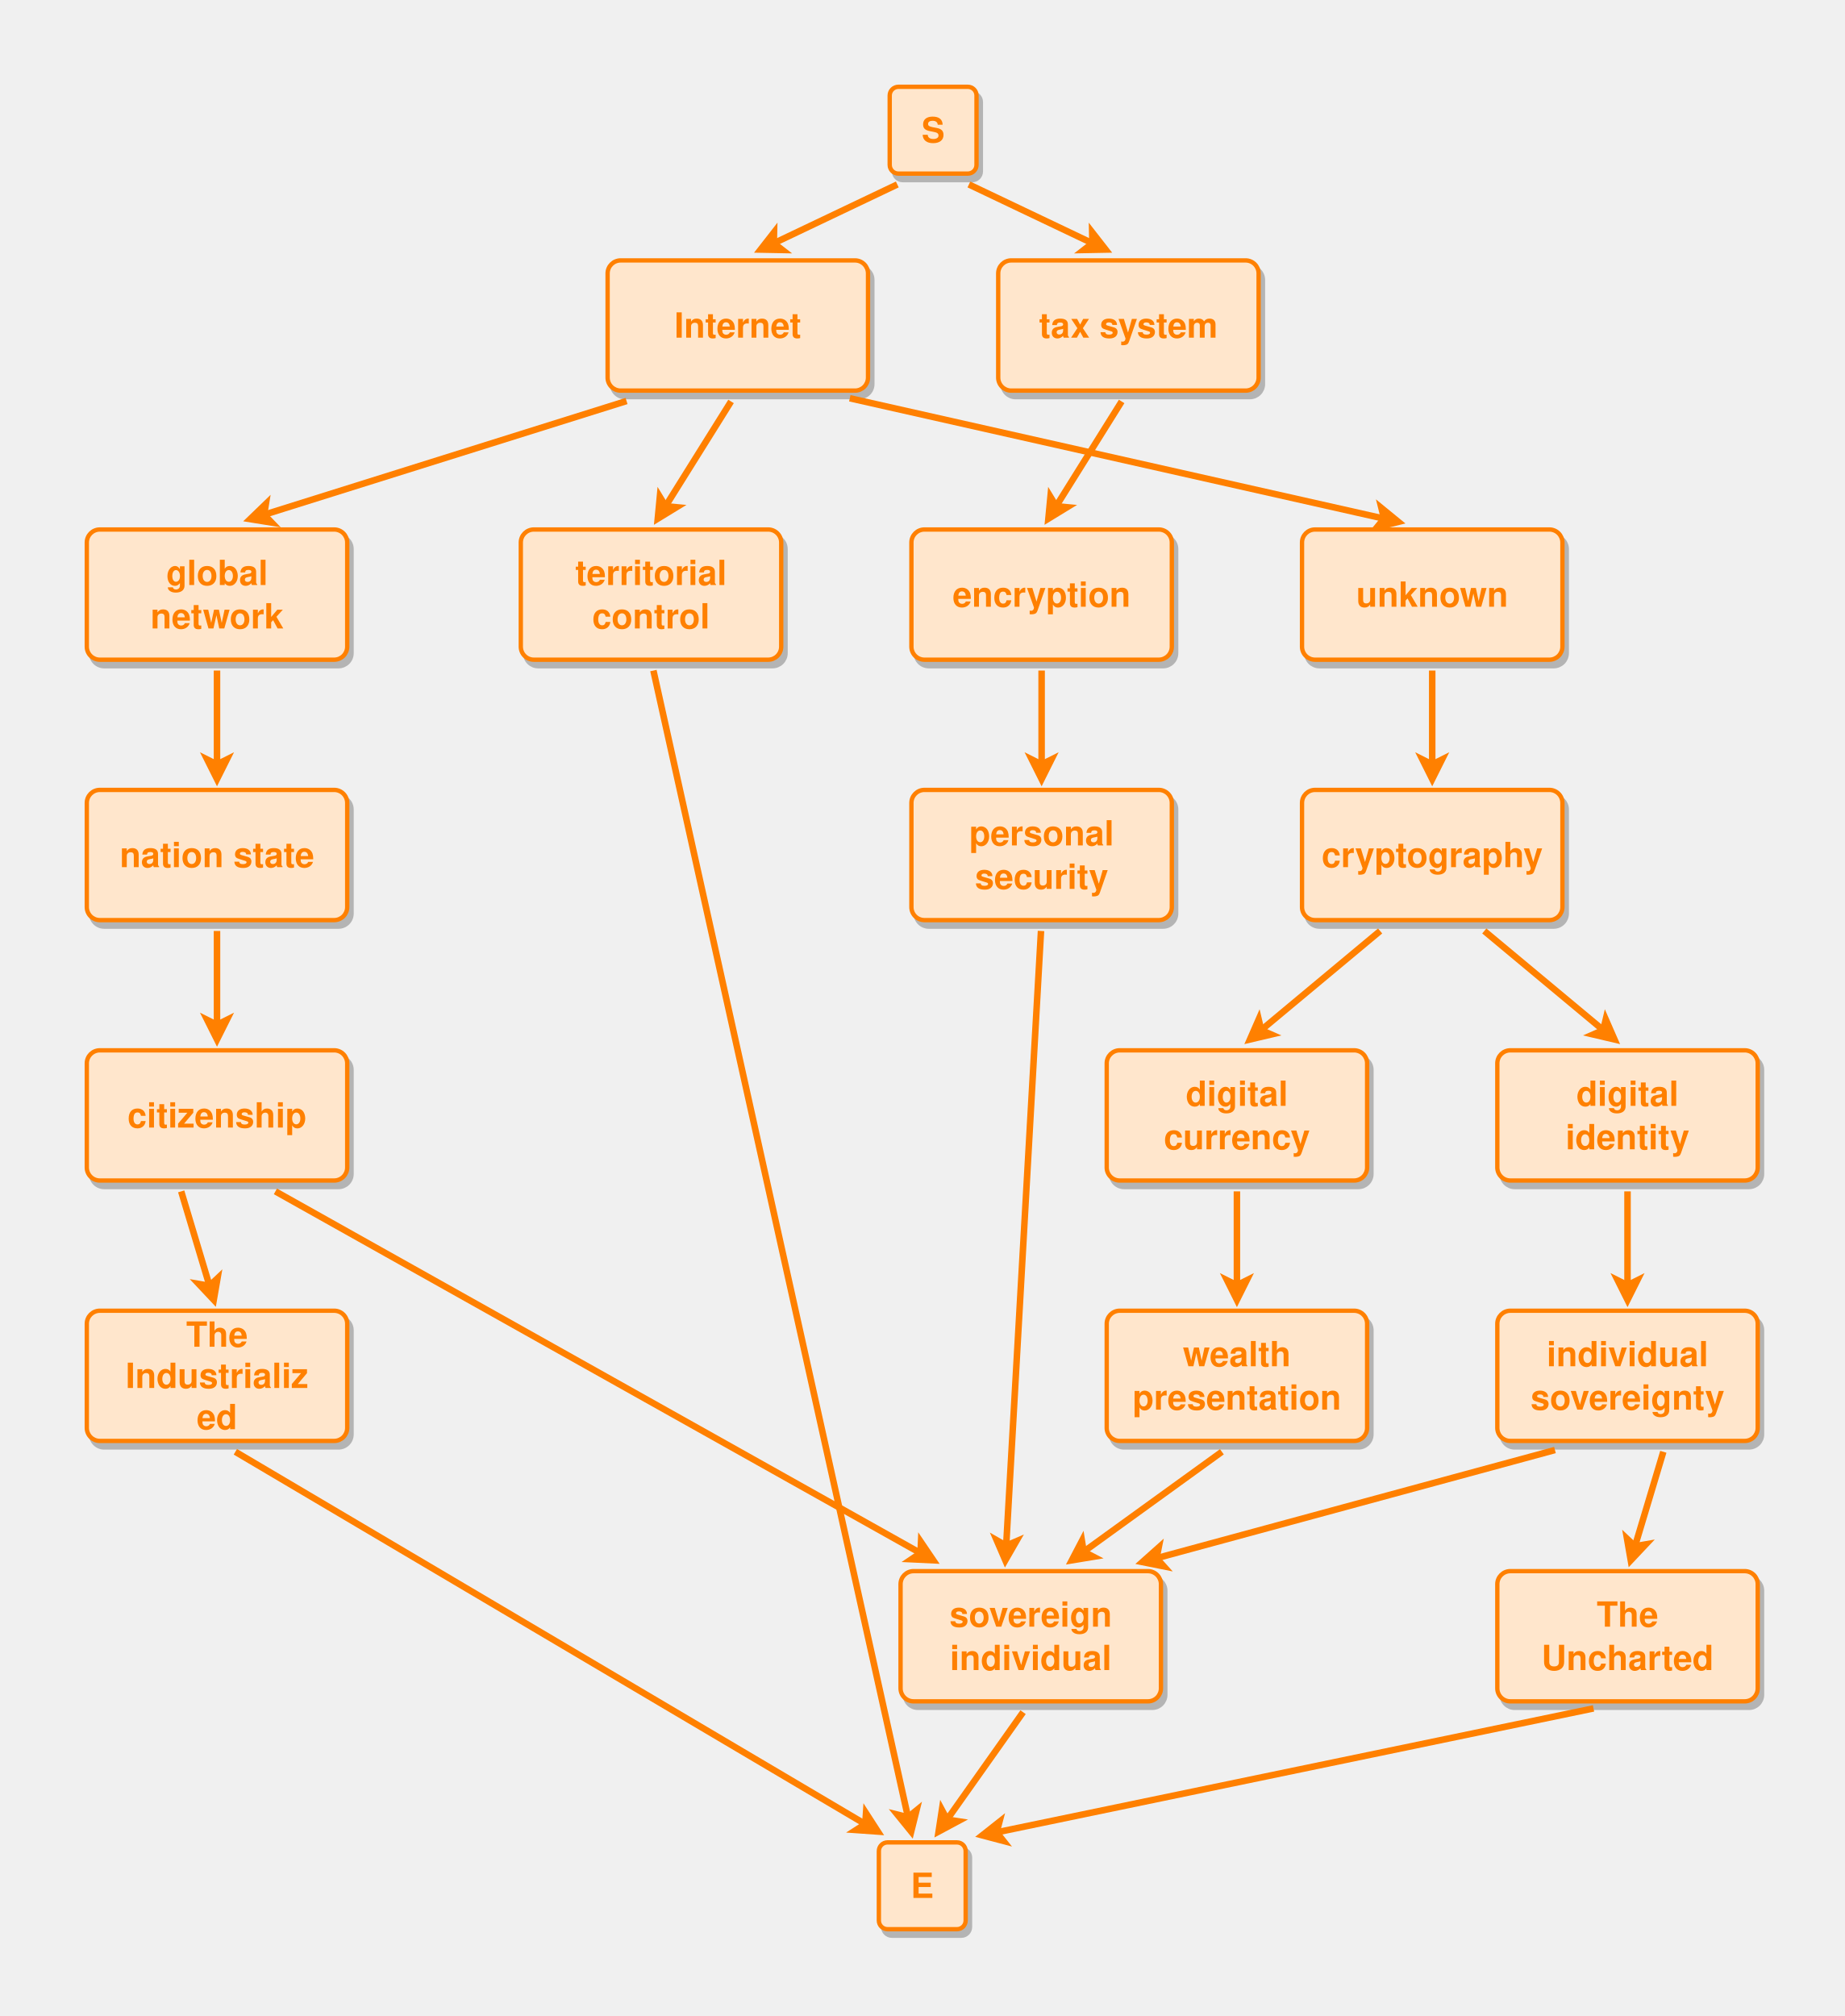
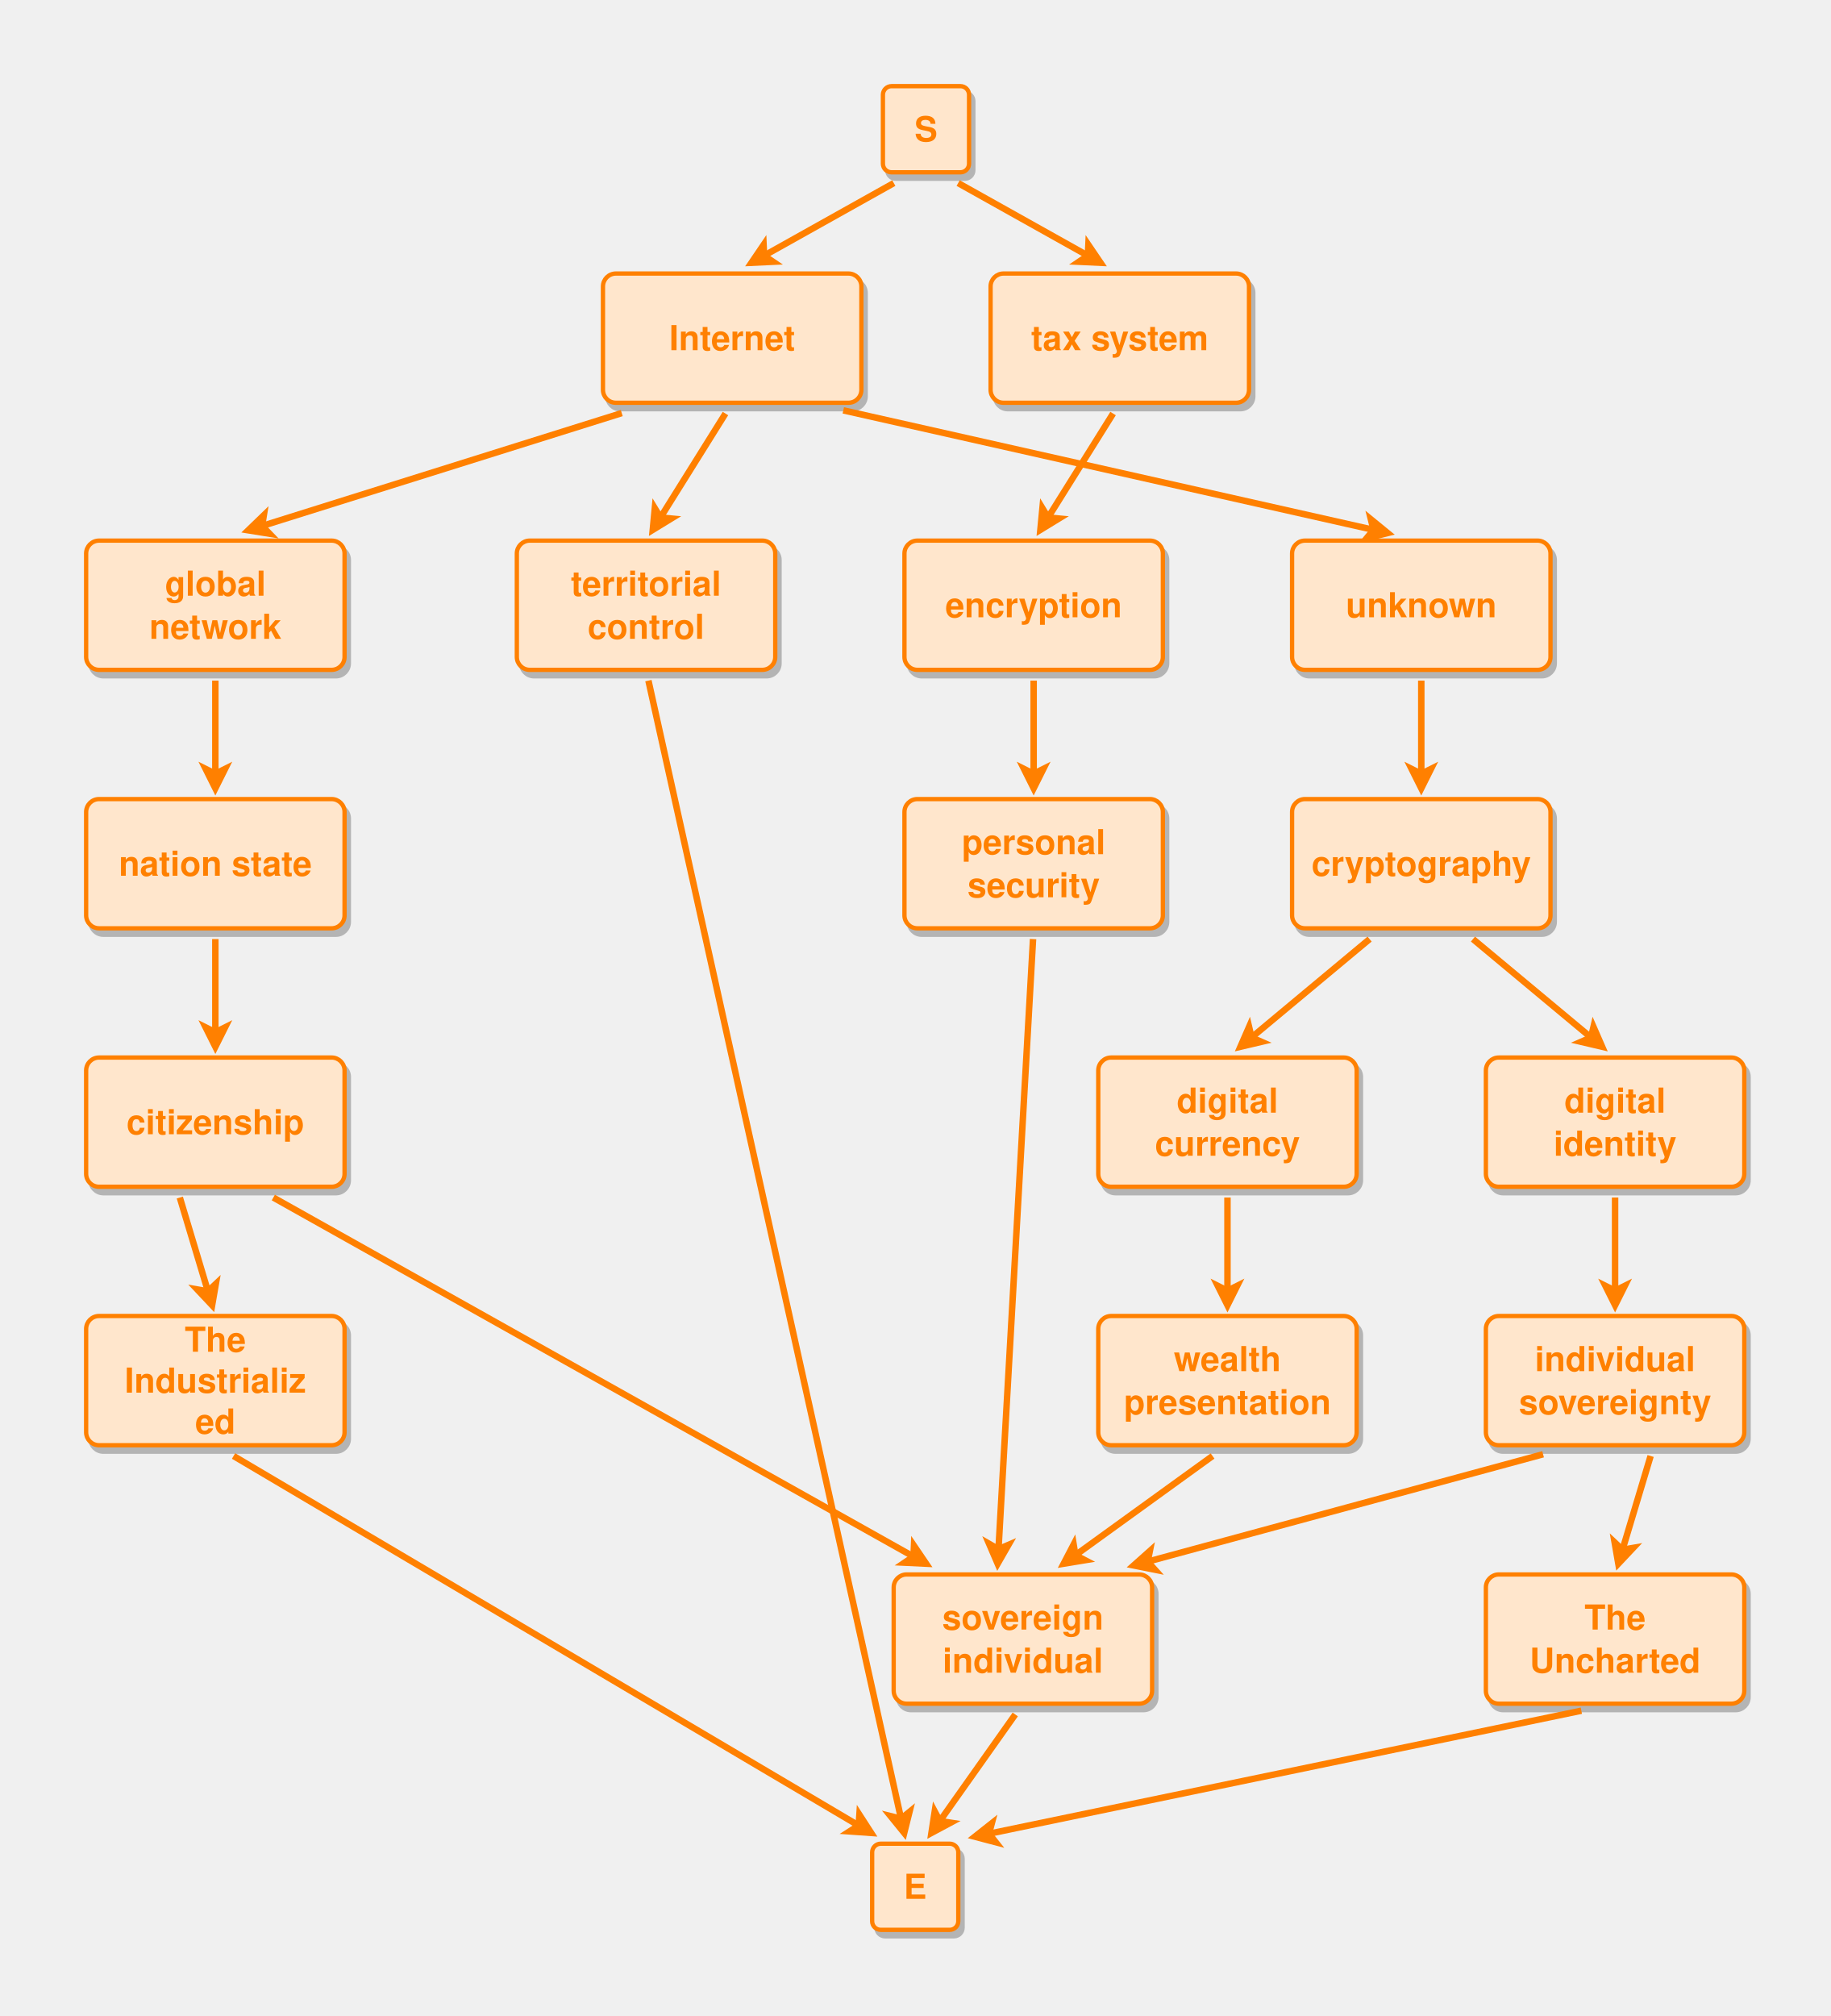
- <svg xmlns="http://www.w3.org/2000/svg" width="850" height="929" viewBox="0 0 850 929">
+ <svg xmlns="http://www.w3.org/2000/svg" width="850" height="936" viewBox="0 0 850 936">
  <defs>
  </defs>
  <g id="container-shells">
  </g>
  <g id="node-shadows">
-     <rect x="280" y="120" width="120" height="60" rx="6" ry="6" fill="#000000" stroke="#000000" stroke-width="2" opacity="0.25" transform="translate(2,3)" />
-     <rect x="690" y="604" width="120" height="60" rx="6" ry="6" fill="#000000" stroke="#000000" stroke-width="2" opacity="0.25" transform="translate(2,3)" />
-     <rect x="40" y="364" width="120" height="60" rx="6" ry="6" fill="#000000" stroke="#000000" stroke-width="2" opacity="0.25" transform="translate(2,3)" />
-     <rect x="420" y="364" width="120" height="60" rx="6" ry="6" fill="#000000" stroke="#000000" stroke-width="2" opacity="0.25" transform="translate(2,3)" />
-     <rect x="415" y="724" width="120" height="60" rx="6" ry="6" fill="#000000" stroke="#000000" stroke-width="2" opacity="0.25" transform="translate(2,3)" />
-     <rect x="460" y="120" width="120" height="60" rx="6" ry="6" fill="#000000" stroke="#000000" stroke-width="2" opacity="0.25" transform="translate(2,3)" />
-     <rect x="240" y="244" width="120" height="60" rx="6" ry="6" fill="#000000" stroke="#000000" stroke-width="2" opacity="0.25" transform="translate(2,3)" />
-     <rect x="600" y="244" width="120" height="60" rx="6" ry="6" fill="#000000" stroke="#000000" stroke-width="2" opacity="0.25" transform="translate(2,3)" />
-     <rect x="510" y="604" width="120" height="60" rx="6" ry="6" fill="#000000" stroke="#000000" stroke-width="2" opacity="0.25" transform="translate(2,3)" />
+     <rect x="280" y="127" width="120" height="60" rx="6" ry="6" fill="#000000" stroke="#000000" stroke-width="2" opacity="0.25" transform="translate(2,3)" />
+     <rect x="690" y="611" width="120" height="60" rx="6" ry="6" fill="#000000" stroke="#000000" stroke-width="2" opacity="0.25" transform="translate(2,3)" />
+     <rect x="40" y="371" width="120" height="60" rx="6" ry="6" fill="#000000" stroke="#000000" stroke-width="2" opacity="0.25" transform="translate(2,3)" />
+     <rect x="420" y="371" width="120" height="60" rx="6" ry="6" fill="#000000" stroke="#000000" stroke-width="2" opacity="0.25" transform="translate(2,3)" />
+     <rect x="415" y="731" width="120" height="60" rx="6" ry="6" fill="#000000" stroke="#000000" stroke-width="2" opacity="0.25" transform="translate(2,3)" />
+     <rect x="460" y="127" width="120" height="60" rx="6" ry="6" fill="#000000" stroke="#000000" stroke-width="2" opacity="0.25" transform="translate(2,3)" />
+     <rect x="240" y="251" width="120" height="60" rx="6" ry="6" fill="#000000" stroke="#000000" stroke-width="2" opacity="0.25" transform="translate(2,3)" />
+     <rect x="600" y="251" width="120" height="60" rx="6" ry="6" fill="#000000" stroke="#000000" stroke-width="2" opacity="0.25" transform="translate(2,3)" />
+     <rect x="510" y="611" width="120" height="60" rx="6" ry="6" fill="#000000" stroke="#000000" stroke-width="2" opacity="0.25" transform="translate(2,3)" />
    <rect x="410" y="40" width="40" height="40" rx="4" ry="4" fill="#000000" stroke="#000000" stroke-width="2" opacity="0.25" transform="translate(2,3)" />
-     <rect x="405" y="849" width="40" height="40" rx="4" ry="4" fill="#000000" stroke="#000000" stroke-width="2" opacity="0.25" transform="translate(2,3)" />
-     <rect x="40" y="604" width="120" height="60" rx="6" ry="6" fill="#000000" stroke="#000000" stroke-width="2" opacity="0.25" transform="translate(2,3)" />
-     <rect x="690" y="724" width="120" height="60" rx="6" ry="6" fill="#000000" stroke="#000000" stroke-width="2" opacity="0.25" transform="translate(2,3)" />
-     <rect x="40" y="484" width="120" height="60" rx="6" ry="6" fill="#000000" stroke="#000000" stroke-width="2" opacity="0.25" transform="translate(2,3)" />
-     <rect x="600" y="364" width="120" height="60" rx="6" ry="6" fill="#000000" stroke="#000000" stroke-width="2" opacity="0.25" transform="translate(2,3)" />
-     <rect x="510" y="484" width="120" height="60" rx="6" ry="6" fill="#000000" stroke="#000000" stroke-width="2" opacity="0.25" transform="translate(2,3)" />
-     <rect x="690" y="484" width="120" height="60" rx="6" ry="6" fill="#000000" stroke="#000000" stroke-width="2" opacity="0.25" transform="translate(2,3)" />
-     <rect x="420" y="244" width="120" height="60" rx="6" ry="6" fill="#000000" stroke="#000000" stroke-width="2" opacity="0.25" transform="translate(2,3)" />
-     <rect x="40" y="244" width="120" height="60" rx="6" ry="6" fill="#000000" stroke="#000000" stroke-width="2" opacity="0.25" transform="translate(2,3)" />
+     <rect x="405" y="856" width="40" height="40" rx="4" ry="4" fill="#000000" stroke="#000000" stroke-width="2" opacity="0.25" transform="translate(2,3)" />
+     <rect x="40" y="611" width="120" height="60" rx="6" ry="6" fill="#000000" stroke="#000000" stroke-width="2" opacity="0.25" transform="translate(2,3)" />
+     <rect x="690" y="731" width="120" height="60" rx="6" ry="6" fill="#000000" stroke="#000000" stroke-width="2" opacity="0.25" transform="translate(2,3)" />
+     <rect x="40" y="491" width="120" height="60" rx="6" ry="6" fill="#000000" stroke="#000000" stroke-width="2" opacity="0.25" transform="translate(2,3)" />
+     <rect x="600" y="371" width="120" height="60" rx="6" ry="6" fill="#000000" stroke="#000000" stroke-width="2" opacity="0.25" transform="translate(2,3)" />
+     <rect x="510" y="491" width="120" height="60" rx="6" ry="6" fill="#000000" stroke="#000000" stroke-width="2" opacity="0.25" transform="translate(2,3)" />
+     <rect x="690" y="491" width="120" height="60" rx="6" ry="6" fill="#000000" stroke="#000000" stroke-width="2" opacity="0.25" transform="translate(2,3)" />
+     <rect x="420" y="251" width="120" height="60" rx="6" ry="6" fill="#000000" stroke="#000000" stroke-width="2" opacity="0.25" transform="translate(2,3)" />
+     <rect x="40" y="251" width="120" height="60" rx="6" ry="6" fill="#000000" stroke="#000000" stroke-width="2" opacity="0.25" transform="translate(2,3)" />
  </g>
  <g id="edges">
    <g class="edge" data-edge-idx="0" data-edge-base="leadsto" data-edge-from="1" data-edge-to="15">
-       <line x1="336.88" y1="185.00" x2="306.70" y2="233.28" stroke="#ff8000" stroke-width="3" />
-       <path d="M 303.12 239.00 L 304.08 228.98 L 306.70 233.28 L 311.71 233.75 Z" fill="#ff8000" stroke="#ff8000" stroke-width="3" stroke-miterlimit="10" />
-       <text x="321" y="209" text-anchor="middle" dominant-baseline="middle" font-family="Helvetica,Inter,Segoe UI,Arial" font-size="11" paint-order="stroke" stroke="#ffffff" stroke-width="3" stroke-linejoin="round" fill="#ff8000">
+       <line x1="336.88" y1="192.00" x2="306.70" y2="240.28" stroke="#ff8000" stroke-width="3" />
+       <path d="M 303.12 246.00 L 304.08 235.98 L 306.70 240.28 L 311.71 240.75 Z" fill="#ff8000" stroke="#ff8000" stroke-width="3" stroke-miterlimit="10" />
+       <text x="321" y="216" text-anchor="middle" dominant-baseline="middle" font-family="Helvetica,Inter,Segoe UI,Arial" font-size="11" paint-order="stroke" stroke="#ffffff" stroke-width="3" stroke-linejoin="round" fill="#ff8000">
      </text>
    </g>
    <g class="edge" data-edge-idx="1" data-edge-base="leadsto" data-edge-from="1" data-edge-to="16">
-       <line x1="391.61" y1="183.52" x2="637.81" y2="239.00" stroke="#ff8000" stroke-width="3" />
-       <path d="M 644.39 240.48 L 634.62 242.89 L 637.81 239.00 L 636.60 234.11 Z" fill="#ff8000" stroke="#ff8000" stroke-width="3" stroke-miterlimit="10" />
-       <text x="514" y="210" text-anchor="middle" dominant-baseline="middle" font-family="Helvetica,Inter,Segoe UI,Arial" font-size="11" paint-order="stroke" stroke="#ffffff" stroke-width="3" stroke-linejoin="round" fill="#ff8000">
+       <line x1="391.61" y1="190.52" x2="637.81" y2="246.00" stroke="#ff8000" stroke-width="3" />
+       <path d="M 644.39 247.48 L 634.62 249.89 L 637.81 246.00 L 636.60 241.11 Z" fill="#ff8000" stroke="#ff8000" stroke-width="3" stroke-miterlimit="10" />
+       <text x="514" y="217" text-anchor="middle" dominant-baseline="middle" font-family="Helvetica,Inter,Segoe UI,Arial" font-size="11" paint-order="stroke" stroke="#ffffff" stroke-width="3" stroke-linejoin="round" fill="#ff8000">
      </text>
    </g>
    <g class="edge" data-edge-idx="2" data-edge-base="leadsto" data-edge-from="1" data-edge-to="9">
-       <line x1="288.73" y1="184.79" x2="121.71" y2="237.19" stroke="#ff8000" stroke-width="3" />
-       <path d="M 115.27 239.21 L 122.51 232.22 L 121.71 237.19 L 125.20 240.81 Z" fill="#ff8000" stroke="#ff8000" stroke-width="3" stroke-miterlimit="10" />
-       <text x="204" y="210" text-anchor="middle" dominant-baseline="middle" font-family="Helvetica,Inter,Segoe UI,Arial" font-size="11" paint-order="stroke" stroke="#ffffff" stroke-width="3" stroke-linejoin="round" fill="#ff8000">
+       <line x1="288.73" y1="191.79" x2="121.71" y2="244.19" stroke="#ff8000" stroke-width="3" />
+       <path d="M 115.27 246.21 L 122.51 239.22 L 121.71 244.19 L 125.20 247.81 Z" fill="#ff8000" stroke="#ff8000" stroke-width="3" stroke-miterlimit="10" />
+       <text x="204" y="217" text-anchor="middle" dominant-baseline="middle" font-family="Helvetica,Inter,Segoe UI,Arial" font-size="11" paint-order="stroke" stroke="#ffffff" stroke-width="3" stroke-linejoin="round" fill="#ff8000">
      </text>
    </g>
    <g class="edge" data-edge-idx="3" data-edge-base="leadsto" data-edge-from="10" data-edge-to="13">
-       <line x1="716.56" y1="668.19" x2="532.96" y2="718.04" stroke="#ff8000" stroke-width="3" />
-       <path d="M 526.44 719.81 L 533.95 713.11 L 532.96 718.04 L 536.31 721.79 Z" fill="#ff8000" stroke="#ff8000" stroke-width="3" stroke-miterlimit="10" />
-       <text x="624" y="693" text-anchor="middle" dominant-baseline="middle" font-family="Helvetica,Inter,Segoe UI,Arial" font-size="11" paint-order="stroke" stroke="#ffffff" stroke-width="3" stroke-linejoin="round" fill="#ff8000">
+       <line x1="716.56" y1="675.19" x2="532.96" y2="725.04" stroke="#ff8000" stroke-width="3" />
+       <path d="M 526.44 726.81 L 533.95 720.11 L 532.96 725.04 L 536.31 728.79 Z" fill="#ff8000" stroke="#ff8000" stroke-width="3" stroke-miterlimit="10" />
+       <text x="624" y="700" text-anchor="middle" dominant-baseline="middle" font-family="Helvetica,Inter,Segoe UI,Arial" font-size="11" paint-order="stroke" stroke="#ffffff" stroke-width="3" stroke-linejoin="round" fill="#ff8000">
      </text>
    </g>
    <g class="edge" data-edge-idx="4" data-edge-base="leadsto" data-edge-from="10" data-edge-to="3">
-       <line x1="766.50" y1="669.00" x2="753.44" y2="712.53" stroke="#ff8000" stroke-width="3" />
-       <path d="M 751.50 719.00 L 749.78 709.09 L 753.44 712.53 L 758.40 711.67 Z" fill="#ff8000" stroke="#ff8000" stroke-width="3" stroke-miterlimit="10" />
-       <text x="759" y="690" text-anchor="middle" dominant-baseline="middle" font-family="Helvetica,Inter,Segoe UI,Arial" font-size="11" paint-order="stroke" stroke="#ffffff" stroke-width="3" stroke-linejoin="round" fill="#ff8000">
+       <line x1="766.50" y1="676.00" x2="753.44" y2="719.53" stroke="#ff8000" stroke-width="3" />
+       <path d="M 751.50 726.00 L 749.78 716.09 L 753.44 719.53 L 758.40 718.67 Z" fill="#ff8000" stroke="#ff8000" stroke-width="3" stroke-miterlimit="10" />
+       <text x="759" y="697" text-anchor="middle" dominant-baseline="middle" font-family="Helvetica,Inter,Segoe UI,Arial" font-size="11" paint-order="stroke" stroke="#ffffff" stroke-width="3" stroke-linejoin="round" fill="#ff8000">
      </text>
    </g>
    <g class="edge" data-edge-idx="5" data-edge-base="leadsto" data-edge-from="11" data-edge-to="4">
-       <line x1="100.00" y1="429.00" x2="100.00" y2="472.25" stroke="#ff8000" stroke-width="3" />
-       <path d="M 100.00 479.00 L 95.50 470.00 L 100.00 472.25 L 104.50 470.00 Z" fill="#ff8000" stroke="#ff8000" stroke-width="3" stroke-miterlimit="10" />
-       <text x="100" y="450" text-anchor="middle" dominant-baseline="middle" font-family="Helvetica,Inter,Segoe UI,Arial" font-size="11" paint-order="stroke" stroke="#ffffff" stroke-width="3" stroke-linejoin="round" fill="#ff8000">
+       <line x1="100.00" y1="436.00" x2="100.00" y2="479.25" stroke="#ff8000" stroke-width="3" />
+       <path d="M 100.00 486.00 L 95.50 477.00 L 100.00 479.25 L 104.50 477.00 Z" fill="#ff8000" stroke="#ff8000" stroke-width="3" stroke-miterlimit="10" />
+       <text x="100" y="457" text-anchor="middle" dominant-baseline="middle" font-family="Helvetica,Inter,Segoe UI,Arial" font-size="11" paint-order="stroke" stroke="#ffffff" stroke-width="3" stroke-linejoin="round" fill="#ff8000">
      </text>
    </g>
    <g class="edge" data-edge-idx="6" data-edge-base="leadsto" data-edge-from="12" data-edge-to="13">
-       <line x1="479.72" y1="429.00" x2="463.67" y2="712.26" stroke="#ff8000" stroke-width="3" />
-       <path d="M 463.28 719.00 L 459.30 709.76 L 463.67 712.26 L 468.29 710.27 Z" fill="#ff8000" stroke="#ff8000" stroke-width="3" stroke-miterlimit="10" />
-       <text x="471" y="570" text-anchor="middle" dominant-baseline="middle" font-family="Helvetica,Inter,Segoe UI,Arial" font-size="11" paint-order="stroke" stroke="#ffffff" stroke-width="3" stroke-linejoin="round" fill="#ff8000">
+       <line x1="479.72" y1="436.00" x2="463.67" y2="719.26" stroke="#ff8000" stroke-width="3" />
+       <path d="M 463.28 726.00 L 459.30 716.76 L 463.67 719.26 L 468.29 717.27 Z" fill="#ff8000" stroke="#ff8000" stroke-width="3" stroke-miterlimit="10" />
+       <text x="471" y="577" text-anchor="middle" dominant-baseline="middle" font-family="Helvetica,Inter,Segoe UI,Arial" font-size="11" paint-order="stroke" stroke="#ffffff" stroke-width="3" stroke-linejoin="round" fill="#ff8000">
      </text>
    </g>
    <g class="edge" data-edge-idx="7" data-edge-base="leadsto" data-edge-from="13" data-edge-to="19">
-       <line x1="471.46" y1="789.00" x2="436.44" y2="838.49" stroke="#ff8000" stroke-width="3" />
-       <path d="M 432.54 844.00 L 434.06 834.05 L 436.44 838.49 L 441.41 839.25 Z" fill="#ff8000" stroke="#ff8000" stroke-width="3" stroke-miterlimit="10" />
+       <line x1="471.46" y1="796.00" x2="436.44" y2="845.49" stroke="#ff8000" stroke-width="3" />
+       <path d="M 432.54 851.00 L 434.06 841.05 L 436.44 845.49 L 441.41 846.25 Z" fill="#ff8000" stroke="#ff8000" stroke-width="3" stroke-miterlimit="10" />
    </g>
    <g class="edge" data-edge-idx="8" data-edge-base="leadsto" data-edge-from="14" data-edge-to="8">
-       <line x1="516.88" y1="185.00" x2="486.70" y2="233.28" stroke="#ff8000" stroke-width="3" />
-       <path d="M 483.12 239.00 L 484.08 228.98 L 486.70 233.28 L 491.71 233.75 Z" fill="#ff8000" stroke="#ff8000" stroke-width="3" stroke-miterlimit="10" />
-       <text x="501" y="209" text-anchor="middle" dominant-baseline="middle" font-family="Helvetica,Inter,Segoe UI,Arial" font-size="11" paint-order="stroke" stroke="#ffffff" stroke-width="3" stroke-linejoin="round" fill="#ff8000">
+       <line x1="516.88" y1="192.00" x2="486.70" y2="240.28" stroke="#ff8000" stroke-width="3" />
+       <path d="M 483.12 246.00 L 484.08 235.98 L 486.70 240.28 L 491.71 240.75 Z" fill="#ff8000" stroke="#ff8000" stroke-width="3" stroke-miterlimit="10" />
+       <text x="501" y="216" text-anchor="middle" dominant-baseline="middle" font-family="Helvetica,Inter,Segoe UI,Arial" font-size="11" paint-order="stroke" stroke="#ffffff" stroke-width="3" stroke-linejoin="round" fill="#ff8000">
      </text>
    </g>
    <g class="edge" data-edge-idx="9" data-edge-base="leadsto" data-edge-from="15" data-edge-to="19">
-       <line x1="301.11" y1="309.00" x2="418.43" y2="837.41" stroke="#ff8000" stroke-width="3" />
-       <path d="M 419.89 844.00 L 413.55 836.19 L 418.43 837.41 L 422.33 834.24 Z" fill="#ff8000" stroke="#ff8000" stroke-width="3" stroke-miterlimit="10" />
+       <line x1="301.11" y1="316.00" x2="418.43" y2="844.41" stroke="#ff8000" stroke-width="3" />
+       <path d="M 419.89 851.00 L 413.55 843.19 L 418.43 844.41 L 422.33 841.24 Z" fill="#ff8000" stroke="#ff8000" stroke-width="3" stroke-miterlimit="10" />
    </g>
    <g class="edge" data-edge-idx="10" data-edge-base="leadsto" data-edge-from="16" data-edge-to="5">
-       <line x1="660.00" y1="309.00" x2="660.00" y2="352.25" stroke="#ff8000" stroke-width="3" />
-       <path d="M 660.00 359.00 L 655.50 350.00 L 660.00 352.25 L 664.50 350.00 Z" fill="#ff8000" stroke="#ff8000" stroke-width="3" stroke-miterlimit="10" />
-       <text x="660" y="330" text-anchor="middle" dominant-baseline="middle" font-family="Helvetica,Inter,Segoe UI,Arial" font-size="11" paint-order="stroke" stroke="#ffffff" stroke-width="3" stroke-linejoin="round" fill="#ff8000">
+       <line x1="660.00" y1="316.00" x2="660.00" y2="359.25" stroke="#ff8000" stroke-width="3" />
+       <path d="M 660.00 366.00 L 655.50 357.00 L 660.00 359.25 L 664.50 357.00 Z" fill="#ff8000" stroke="#ff8000" stroke-width="3" stroke-miterlimit="10" />
+       <text x="660" y="337" text-anchor="middle" dominant-baseline="middle" font-family="Helvetica,Inter,Segoe UI,Arial" font-size="11" paint-order="stroke" stroke="#ffffff" stroke-width="3" stroke-linejoin="round" fill="#ff8000">
      </text>
    </g>
    <g class="edge" data-edge-idx="11" data-edge-base="leadsto" data-edge-from="17" data-edge-to="13">
-       <line x1="563.08" y1="669.00" x2="499.39" y2="715.05" stroke="#ff8000" stroke-width="3" />
-       <path d="M 493.92 719.00 L 498.57 710.08 L 499.39 715.05 L 503.85 717.37 Z" fill="#ff8000" stroke="#ff8000" stroke-width="3" stroke-miterlimit="10" />
-       <text x="531" y="692" text-anchor="middle" dominant-baseline="middle" font-family="Helvetica,Inter,Segoe UI,Arial" font-size="11" paint-order="stroke" stroke="#ffffff" stroke-width="3" stroke-linejoin="round" fill="#ff8000">
+       <line x1="563.08" y1="676.00" x2="499.39" y2="722.05" stroke="#ff8000" stroke-width="3" />
+       <path d="M 493.92 726.00 L 498.57 717.08 L 499.39 722.05 L 503.85 724.37 Z" fill="#ff8000" stroke="#ff8000" stroke-width="3" stroke-miterlimit="10" />
+       <text x="531" y="699" text-anchor="middle" dominant-baseline="middle" font-family="Helvetica,Inter,Segoe UI,Arial" font-size="11" paint-order="stroke" stroke="#ffffff" stroke-width="3" stroke-linejoin="round" fill="#ff8000">
      </text>
    </g>
    <g class="edge" data-edge-idx="12" data-edge-base="leadsto" data-edge-from="18" data-edge-to="1">
-       <line x1="413.50" y1="85.00" x2="356.59" y2="112.10" stroke="#ff8000" stroke-width="3" />
-       <path d="M 350.50 115.00 L 356.69 107.07 L 356.59 112.10 L 360.56 115.19 Z" fill="#ff8000" stroke="#ff8000" stroke-width="3" stroke-miterlimit="10" />
+       <line x1="415.06" y1="85.00" x2="354.83" y2="118.70" stroke="#ff8000" stroke-width="3" />
+       <path d="M 348.94 122.00 L 354.59 113.68 L 354.83 118.70 L 358.99 121.53 Z" fill="#ff8000" stroke="#ff8000" stroke-width="3" stroke-miterlimit="10" />
    </g>
    <g class="edge" data-edge-idx="13" data-edge-base="leadsto" data-edge-from="18" data-edge-to="14">
-       <line x1="446.50" y1="85.00" x2="503.41" y2="112.10" stroke="#ff8000" stroke-width="3" />
-       <path d="M 509.50 115.00 L 499.44 115.19 L 503.41 112.10 L 503.31 107.07 Z" fill="#ff8000" stroke="#ff8000" stroke-width="3" stroke-miterlimit="10" />
+       <line x1="444.94" y1="85.00" x2="505.17" y2="118.70" stroke="#ff8000" stroke-width="3" />
+       <path d="M 511.06 122.00 L 501.01 121.53 L 505.17 118.70 L 505.41 113.68 Z" fill="#ff8000" stroke="#ff8000" stroke-width="3" stroke-miterlimit="10" />
    </g>
    <g class="edge" data-edge-idx="14" data-edge-base="leadsto" data-edge-from="2" data-edge-to="19">
-       <line x1="108.46" y1="669.00" x2="398.73" y2="840.57" stroke="#ff8000" stroke-width="3" />
-       <path d="M 404.54 844.00 L 394.50 843.29 L 398.73 840.57 L 399.08 835.55 Z" fill="#ff8000" stroke="#ff8000" stroke-width="3" stroke-miterlimit="10" />
+       <line x1="108.46" y1="676.00" x2="398.73" y2="847.57" stroke="#ff8000" stroke-width="3" />
+       <path d="M 404.54 851.00 L 394.50 850.29 L 398.73 847.57 L 399.08 842.55 Z" fill="#ff8000" stroke="#ff8000" stroke-width="3" stroke-miterlimit="10" />
    </g>
    <g class="edge" data-edge-idx="15" data-edge-base="leadsto" data-edge-from="3" data-edge-to="19">
-       <line x1="734.33" y1="787.25" x2="459.27" y2="844.37" stroke="#ff8000" stroke-width="3" />
-       <path d="M 452.67 845.75 L 460.56 839.51 L 459.27 844.37 L 462.39 848.32 Z" fill="#ff8000" stroke="#ff8000" stroke-width="3" stroke-miterlimit="10" />
+       <line x1="734.33" y1="794.25" x2="459.27" y2="851.37" stroke="#ff8000" stroke-width="3" />
+       <path d="M 452.67 852.75 L 460.56 846.51 L 459.27 851.37 L 462.39 855.32 Z" fill="#ff8000" stroke="#ff8000" stroke-width="3" stroke-miterlimit="10" />
    </g>
    <g class="edge" data-edge-idx="16" data-edge-base="leadsto" data-edge-from="4" data-edge-to="13">
-       <line x1="126.92" y1="549.00" x2="424.20" y2="715.70" stroke="#ff8000" stroke-width="3" />
-       <path d="M 430.08 719.00 L 420.03 718.52 L 424.20 715.70 L 424.43 710.67 Z" fill="#ff8000" stroke="#ff8000" stroke-width="3" stroke-miterlimit="10" />
-       <text x="275" y="632" text-anchor="middle" dominant-baseline="middle" font-family="Helvetica,Inter,Segoe UI,Arial" font-size="11" paint-order="stroke" stroke="#ffffff" stroke-width="3" stroke-linejoin="round" fill="#ff8000">
+       <line x1="126.92" y1="556.00" x2="424.20" y2="722.70" stroke="#ff8000" stroke-width="3" />
+       <path d="M 430.08 726.00 L 420.03 725.52 L 424.20 722.70 L 424.43 717.67 Z" fill="#ff8000" stroke="#ff8000" stroke-width="3" stroke-miterlimit="10" />
+       <text x="275" y="639" text-anchor="middle" dominant-baseline="middle" font-family="Helvetica,Inter,Segoe UI,Arial" font-size="11" paint-order="stroke" stroke="#ffffff" stroke-width="3" stroke-linejoin="round" fill="#ff8000">
      </text>
    </g>
    <g class="edge" data-edge-idx="17" data-edge-base="leadsto" data-edge-from="4" data-edge-to="2">
-       <line x1="83.50" y1="549.00" x2="96.56" y2="592.53" stroke="#ff8000" stroke-width="3" />
-       <path d="M 98.50 599.00 L 91.60 591.67 L 96.56 592.53 L 100.22 589.09 Z" fill="#ff8000" stroke="#ff8000" stroke-width="3" stroke-miterlimit="10" />
-       <text x="89" y="570" text-anchor="middle" dominant-baseline="middle" font-family="Helvetica,Inter,Segoe UI,Arial" font-size="11" paint-order="stroke" stroke="#ffffff" stroke-width="3" stroke-linejoin="round" fill="#ff8000">
+       <line x1="83.50" y1="556.00" x2="96.56" y2="599.53" stroke="#ff8000" stroke-width="3" />
+       <path d="M 98.50 606.00 L 91.60 598.67 L 96.56 599.53 L 100.22 596.09 Z" fill="#ff8000" stroke="#ff8000" stroke-width="3" stroke-miterlimit="10" />
+       <text x="89" y="577" text-anchor="middle" dominant-baseline="middle" font-family="Helvetica,Inter,Segoe UI,Arial" font-size="11" paint-order="stroke" stroke="#ffffff" stroke-width="3" stroke-linejoin="round" fill="#ff8000">
      </text>
    </g>
    <g class="edge" data-edge-idx="18" data-edge-base="leadsto" data-edge-from="5" data-edge-to="6">
-       <line x1="636.00" y1="429.00" x2="581.19" y2="474.68" stroke="#ff8000" stroke-width="3" />
-       <path d="M 576.00 479.00 L 580.03 469.78 L 581.19 474.68 L 585.79 476.70 Z" fill="#ff8000" stroke="#ff8000" stroke-width="3" stroke-miterlimit="10" />
-       <text x="608" y="451" text-anchor="middle" dominant-baseline="middle" font-family="Helvetica,Inter,Segoe UI,Arial" font-size="11" paint-order="stroke" stroke="#ffffff" stroke-width="3" stroke-linejoin="round" fill="#ff8000">
+       <line x1="636.00" y1="436.00" x2="581.19" y2="481.68" stroke="#ff8000" stroke-width="3" />
+       <path d="M 576.00 486.00 L 580.03 476.78 L 581.19 481.68 L 585.79 483.70 Z" fill="#ff8000" stroke="#ff8000" stroke-width="3" stroke-miterlimit="10" />
+       <text x="608" y="458" text-anchor="middle" dominant-baseline="middle" font-family="Helvetica,Inter,Segoe UI,Arial" font-size="11" paint-order="stroke" stroke="#ffffff" stroke-width="3" stroke-linejoin="round" fill="#ff8000">
      </text>
    </g>
    <g class="edge" data-edge-idx="19" data-edge-base="leadsto" data-edge-from="5" data-edge-to="7">
-       <line x1="684.00" y1="429.00" x2="738.81" y2="474.68" stroke="#ff8000" stroke-width="3" />
-       <path d="M 744.00 479.00 L 734.21 476.70 L 738.81 474.68 L 739.97 469.78 Z" fill="#ff8000" stroke="#ff8000" stroke-width="3" stroke-miterlimit="10" />
-       <text x="711" y="451" text-anchor="middle" dominant-baseline="middle" font-family="Helvetica,Inter,Segoe UI,Arial" font-size="11" paint-order="stroke" stroke="#ffffff" stroke-width="3" stroke-linejoin="round" fill="#ff8000">
+       <line x1="684.00" y1="436.00" x2="738.81" y2="481.68" stroke="#ff8000" stroke-width="3" />
+       <path d="M 744.00 486.00 L 734.21 483.70 L 738.81 481.68 L 739.97 476.78 Z" fill="#ff8000" stroke="#ff8000" stroke-width="3" stroke-miterlimit="10" />
+       <text x="711" y="458" text-anchor="middle" dominant-baseline="middle" font-family="Helvetica,Inter,Segoe UI,Arial" font-size="11" paint-order="stroke" stroke="#ffffff" stroke-width="3" stroke-linejoin="round" fill="#ff8000">
      </text>
    </g>
    <g class="edge" data-edge-idx="20" data-edge-base="leadsto" data-edge-from="6" data-edge-to="17">
-       <line x1="570.00" y1="549.00" x2="570.00" y2="592.25" stroke="#ff8000" stroke-width="3" />
-       <path d="M 570.00 599.00 L 565.50 590.00 L 570.00 592.25 L 574.50 590.00 Z" fill="#ff8000" stroke="#ff8000" stroke-width="3" stroke-miterlimit="10" />
-       <text x="570" y="570" text-anchor="middle" dominant-baseline="middle" font-family="Helvetica,Inter,Segoe UI,Arial" font-size="11" paint-order="stroke" stroke="#ffffff" stroke-width="3" stroke-linejoin="round" fill="#ff8000">
+       <line x1="570.00" y1="556.00" x2="570.00" y2="599.25" stroke="#ff8000" stroke-width="3" />
+       <path d="M 570.00 606.00 L 565.50 597.00 L 570.00 599.25 L 574.50 597.00 Z" fill="#ff8000" stroke="#ff8000" stroke-width="3" stroke-miterlimit="10" />
+       <text x="570" y="577" text-anchor="middle" dominant-baseline="middle" font-family="Helvetica,Inter,Segoe UI,Arial" font-size="11" paint-order="stroke" stroke="#ffffff" stroke-width="3" stroke-linejoin="round" fill="#ff8000">
      </text>
    </g>
    <g class="edge" data-edge-idx="21" data-edge-base="leadsto" data-edge-from="7" data-edge-to="10">
-       <line x1="750.00" y1="549.00" x2="750.00" y2="592.25" stroke="#ff8000" stroke-width="3" />
-       <path d="M 750.00 599.00 L 745.50 590.00 L 750.00 592.25 L 754.50 590.00 Z" fill="#ff8000" stroke="#ff8000" stroke-width="3" stroke-miterlimit="10" />
-       <text x="750" y="570" text-anchor="middle" dominant-baseline="middle" font-family="Helvetica,Inter,Segoe UI,Arial" font-size="11" paint-order="stroke" stroke="#ffffff" stroke-width="3" stroke-linejoin="round" fill="#ff8000">
+       <line x1="750.00" y1="556.00" x2="750.00" y2="599.25" stroke="#ff8000" stroke-width="3" />
+       <path d="M 750.00 606.00 L 745.50 597.00 L 750.00 599.25 L 754.50 597.00 Z" fill="#ff8000" stroke="#ff8000" stroke-width="3" stroke-miterlimit="10" />
+       <text x="750" y="577" text-anchor="middle" dominant-baseline="middle" font-family="Helvetica,Inter,Segoe UI,Arial" font-size="11" paint-order="stroke" stroke="#ffffff" stroke-width="3" stroke-linejoin="round" fill="#ff8000">
      </text>
    </g>
    <g class="edge" data-edge-idx="22" data-edge-base="leadsto" data-edge-from="8" data-edge-to="12">
-       <line x1="480.00" y1="309.00" x2="480.00" y2="352.25" stroke="#ff8000" stroke-width="3" />
-       <path d="M 480.00 359.00 L 475.50 350.00 L 480.00 352.25 L 484.50 350.00 Z" fill="#ff8000" stroke="#ff8000" stroke-width="3" stroke-miterlimit="10" />
-       <text x="480" y="330" text-anchor="middle" dominant-baseline="middle" font-family="Helvetica,Inter,Segoe UI,Arial" font-size="11" paint-order="stroke" stroke="#ffffff" stroke-width="3" stroke-linejoin="round" fill="#ff8000">
+       <line x1="480.00" y1="316.00" x2="480.00" y2="359.25" stroke="#ff8000" stroke-width="3" />
+       <path d="M 480.00 366.00 L 475.50 357.00 L 480.00 359.25 L 484.50 357.00 Z" fill="#ff8000" stroke="#ff8000" stroke-width="3" stroke-miterlimit="10" />
+       <text x="480" y="337" text-anchor="middle" dominant-baseline="middle" font-family="Helvetica,Inter,Segoe UI,Arial" font-size="11" paint-order="stroke" stroke="#ffffff" stroke-width="3" stroke-linejoin="round" fill="#ff8000">
      </text>
    </g>
    <g class="edge" data-edge-idx="23" data-edge-base="leadsto" data-edge-from="9" data-edge-to="11">
-       <line x1="100.00" y1="309.00" x2="100.00" y2="352.25" stroke="#ff8000" stroke-width="3" />
-       <path d="M 100.00 359.00 L 95.50 350.00 L 100.00 352.25 L 104.50 350.00 Z" fill="#ff8000" stroke="#ff8000" stroke-width="3" stroke-miterlimit="10" />
-       <text x="100" y="330" text-anchor="middle" dominant-baseline="middle" font-family="Helvetica,Inter,Segoe UI,Arial" font-size="11" paint-order="stroke" stroke="#ffffff" stroke-width="3" stroke-linejoin="round" fill="#ff8000">
+       <line x1="100.00" y1="316.00" x2="100.00" y2="359.25" stroke="#ff8000" stroke-width="3" />
+       <path d="M 100.00 366.00 L 95.50 357.00 L 100.00 359.25 L 104.50 357.00 Z" fill="#ff8000" stroke="#ff8000" stroke-width="3" stroke-miterlimit="10" />
+       <text x="100" y="337" text-anchor="middle" dominant-baseline="middle" font-family="Helvetica,Inter,Segoe UI,Arial" font-size="11" paint-order="stroke" stroke="#ffffff" stroke-width="3" stroke-linejoin="round" fill="#ff8000">
      </text>
    </g>
  </g>
  <g id="nodes">
-     <rect x="280" y="120" width="120" height="60" rx="6" ry="6" fill="#ffe6cc" stroke="#ff8000" stroke-width="2" />
-     <text x="340" y="150" text-anchor="middle" dominant-baseline="middle" font-family="Helvetica,Inter,Segoe UI,Arial" font-size="16" font-weight="bold" fill="#ff8000">Internet</text>
-     <rect x="690" y="604" width="120" height="60" rx="6" ry="6" fill="#ffe6cc" stroke="#ff8000" stroke-width="2" />
-     <text x="750" y="624" text-anchor="middle" dominant-baseline="middle" font-family="Helvetica,Inter,Segoe UI,Arial" font-size="16" font-weight="bold" fill="#ff8000">individual</text>
-     <text x="750" y="644" text-anchor="middle" dominant-baseline="middle" font-family="Helvetica,Inter,Segoe UI,Arial" font-size="16" font-weight="bold" fill="#ff8000">sovereignty</text>
-     <rect x="40" y="364" width="120" height="60" rx="6" ry="6" fill="#ffe6cc" stroke="#ff8000" stroke-width="2" />
-     <text x="100" y="394" text-anchor="middle" dominant-baseline="middle" font-family="Helvetica,Inter,Segoe UI,Arial" font-size="16" font-weight="bold" fill="#ff8000">nation state</text>
-     <rect x="420" y="364" width="120" height="60" rx="6" ry="6" fill="#ffe6cc" stroke="#ff8000" stroke-width="2" />
-     <text x="480" y="384" text-anchor="middle" dominant-baseline="middle" font-family="Helvetica,Inter,Segoe UI,Arial" font-size="16" font-weight="bold" fill="#ff8000">personal</text>
-     <text x="480" y="404" text-anchor="middle" dominant-baseline="middle" font-family="Helvetica,Inter,Segoe UI,Arial" font-size="16" font-weight="bold" fill="#ff8000">security</text>
-     <rect x="415" y="724" width="120" height="60" rx="6" ry="6" fill="#ffe6cc" stroke="#ff8000" stroke-width="2" />
-     <text x="475" y="744" text-anchor="middle" dominant-baseline="middle" font-family="Helvetica,Inter,Segoe UI,Arial" font-size="16" font-weight="bold" fill="#ff8000">sovereign</text>
-     <text x="475" y="764" text-anchor="middle" dominant-baseline="middle" font-family="Helvetica,Inter,Segoe UI,Arial" font-size="16" font-weight="bold" fill="#ff8000">individual</text>
-     <rect x="460" y="120" width="120" height="60" rx="6" ry="6" fill="#ffe6cc" stroke="#ff8000" stroke-width="2" />
-     <text x="520" y="150" text-anchor="middle" dominant-baseline="middle" font-family="Helvetica,Inter,Segoe UI,Arial" font-size="16" font-weight="bold" fill="#ff8000">tax system</text>
-     <rect x="240" y="244" width="120" height="60" rx="6" ry="6" fill="#ffe6cc" stroke="#ff8000" stroke-width="2" />
-     <text x="300" y="264" text-anchor="middle" dominant-baseline="middle" font-family="Helvetica,Inter,Segoe UI,Arial" font-size="16" font-weight="bold" fill="#ff8000">territorial</text>
-     <text x="300" y="284" text-anchor="middle" dominant-baseline="middle" font-family="Helvetica,Inter,Segoe UI,Arial" font-size="16" font-weight="bold" fill="#ff8000">control</text>
-     <rect x="600" y="244" width="120" height="60" rx="6" ry="6" fill="#ffe6cc" stroke="#ff8000" stroke-width="2" />
-     <text x="660" y="274" text-anchor="middle" dominant-baseline="middle" font-family="Helvetica,Inter,Segoe UI,Arial" font-size="16" font-weight="bold" fill="#ff8000">unknown</text>
-     <rect x="510" y="604" width="120" height="60" rx="6" ry="6" fill="#ffe6cc" stroke="#ff8000" stroke-width="2" />
-     <text x="570" y="624" text-anchor="middle" dominant-baseline="middle" font-family="Helvetica,Inter,Segoe UI,Arial" font-size="16" font-weight="bold" fill="#ff8000">wealth</text>
-     <text x="570" y="644" text-anchor="middle" dominant-baseline="middle" font-family="Helvetica,Inter,Segoe UI,Arial" font-size="16" font-weight="bold" fill="#ff8000">presentation</text>
+     <rect x="280" y="127" width="120" height="60" rx="6" ry="6" fill="#ffe6cc" stroke="#ff8000" stroke-width="2" />
+     <text x="340" y="157" text-anchor="middle" dominant-baseline="middle" font-family="Helvetica,Inter,Segoe UI,Arial" font-size="16" font-weight="bold" fill="#ff8000">Internet</text>
+     <rect x="690" y="611" width="120" height="60" rx="6" ry="6" fill="#ffe6cc" stroke="#ff8000" stroke-width="2" />
+     <text x="750" y="631" text-anchor="middle" dominant-baseline="middle" font-family="Helvetica,Inter,Segoe UI,Arial" font-size="16" font-weight="bold" fill="#ff8000">individual</text>
+     <text x="750" y="651" text-anchor="middle" dominant-baseline="middle" font-family="Helvetica,Inter,Segoe UI,Arial" font-size="16" font-weight="bold" fill="#ff8000">sovereignty</text>
+     <rect x="40" y="371" width="120" height="60" rx="6" ry="6" fill="#ffe6cc" stroke="#ff8000" stroke-width="2" />
+     <text x="100" y="401" text-anchor="middle" dominant-baseline="middle" font-family="Helvetica,Inter,Segoe UI,Arial" font-size="16" font-weight="bold" fill="#ff8000">nation state</text>
+     <rect x="420" y="371" width="120" height="60" rx="6" ry="6" fill="#ffe6cc" stroke="#ff8000" stroke-width="2" />
+     <text x="480" y="391" text-anchor="middle" dominant-baseline="middle" font-family="Helvetica,Inter,Segoe UI,Arial" font-size="16" font-weight="bold" fill="#ff8000">personal</text>
+     <text x="480" y="411" text-anchor="middle" dominant-baseline="middle" font-family="Helvetica,Inter,Segoe UI,Arial" font-size="16" font-weight="bold" fill="#ff8000">security</text>
+     <rect x="415" y="731" width="120" height="60" rx="6" ry="6" fill="#ffe6cc" stroke="#ff8000" stroke-width="2" />
+     <text x="475" y="751" text-anchor="middle" dominant-baseline="middle" font-family="Helvetica,Inter,Segoe UI,Arial" font-size="16" font-weight="bold" fill="#ff8000">sovereign</text>
+     <text x="475" y="771" text-anchor="middle" dominant-baseline="middle" font-family="Helvetica,Inter,Segoe UI,Arial" font-size="16" font-weight="bold" fill="#ff8000">individual</text>
+     <rect x="460" y="127" width="120" height="60" rx="6" ry="6" fill="#ffe6cc" stroke="#ff8000" stroke-width="2" />
+     <text x="520" y="157" text-anchor="middle" dominant-baseline="middle" font-family="Helvetica,Inter,Segoe UI,Arial" font-size="16" font-weight="bold" fill="#ff8000">tax system</text>
+     <rect x="240" y="251" width="120" height="60" rx="6" ry="6" fill="#ffe6cc" stroke="#ff8000" stroke-width="2" />
+     <text x="300" y="271" text-anchor="middle" dominant-baseline="middle" font-family="Helvetica,Inter,Segoe UI,Arial" font-size="16" font-weight="bold" fill="#ff8000">territorial</text>
+     <text x="300" y="291" text-anchor="middle" dominant-baseline="middle" font-family="Helvetica,Inter,Segoe UI,Arial" font-size="16" font-weight="bold" fill="#ff8000">control</text>
+     <rect x="600" y="251" width="120" height="60" rx="6" ry="6" fill="#ffe6cc" stroke="#ff8000" stroke-width="2" />
+     <text x="660" y="281" text-anchor="middle" dominant-baseline="middle" font-family="Helvetica,Inter,Segoe UI,Arial" font-size="16" font-weight="bold" fill="#ff8000">unknown</text>
+     <rect x="510" y="611" width="120" height="60" rx="6" ry="6" fill="#ffe6cc" stroke="#ff8000" stroke-width="2" />
+     <text x="570" y="631" text-anchor="middle" dominant-baseline="middle" font-family="Helvetica,Inter,Segoe UI,Arial" font-size="16" font-weight="bold" fill="#ff8000">wealth</text>
+     <text x="570" y="651" text-anchor="middle" dominant-baseline="middle" font-family="Helvetica,Inter,Segoe UI,Arial" font-size="16" font-weight="bold" fill="#ff8000">presentation</text>
    <rect x="410" y="40" width="40" height="40" rx="4" ry="4" fill="#ffe6cc" stroke="#ff8000" stroke-width="2" />
    <text x="430" y="60" text-anchor="middle" dominant-baseline="middle" font-family="Helvetica,Inter,Segoe UI,Arial" font-size="16" font-weight="bold" fill="#ff8000">S</text>
-     <rect x="405" y="849" width="40" height="40" rx="4" ry="4" fill="#ffe6cc" stroke="#ff8000" stroke-width="2" />
-     <text x="425" y="869" text-anchor="middle" dominant-baseline="middle" font-family="Helvetica,Inter,Segoe UI,Arial" font-size="16" font-weight="bold" fill="#ff8000">E</text>
-     <rect x="40" y="604" width="120" height="60" rx="6" ry="6" fill="#ffe6cc" stroke="#ff8000" stroke-width="2" />
-     <text x="100" y="615" text-anchor="middle" dominant-baseline="middle" font-family="Helvetica,Inter,Segoe UI,Arial" font-size="16" font-weight="bold" fill="#ff8000">The</text>
-     <text x="100" y="634" text-anchor="middle" dominant-baseline="middle" font-family="Helvetica,Inter,Segoe UI,Arial" font-size="16" font-weight="bold" fill="#ff8000">Industrializ</text>
-     <text x="100" y="653" text-anchor="middle" dominant-baseline="middle" font-family="Helvetica,Inter,Segoe UI,Arial" font-size="16" font-weight="bold" fill="#ff8000">ed</text>
-     <rect x="690" y="724" width="120" height="60" rx="6" ry="6" fill="#ffe6cc" stroke="#ff8000" stroke-width="2" />
-     <text x="750" y="744" text-anchor="middle" dominant-baseline="middle" font-family="Helvetica,Inter,Segoe UI,Arial" font-size="16" font-weight="bold" fill="#ff8000">The</text>
-     <text x="750" y="764" text-anchor="middle" dominant-baseline="middle" font-family="Helvetica,Inter,Segoe UI,Arial" font-size="16" font-weight="bold" fill="#ff8000">Uncharted</text>
-     <rect x="40" y="484" width="120" height="60" rx="6" ry="6" fill="#ffe6cc" stroke="#ff8000" stroke-width="2" />
-     <text x="100" y="514" text-anchor="middle" dominant-baseline="middle" font-family="Helvetica,Inter,Segoe UI,Arial" font-size="16" font-weight="bold" fill="#ff8000">citizenship</text>
+     <rect x="405" y="856" width="40" height="40" rx="4" ry="4" fill="#ffe6cc" stroke="#ff8000" stroke-width="2" />
+     <text x="425" y="876" text-anchor="middle" dominant-baseline="middle" font-family="Helvetica,Inter,Segoe UI,Arial" font-size="16" font-weight="bold" fill="#ff8000">E</text>
+     <rect x="40" y="611" width="120" height="60" rx="6" ry="6" fill="#ffe6cc" stroke="#ff8000" stroke-width="2" />
+     <text x="100" y="622" text-anchor="middle" dominant-baseline="middle" font-family="Helvetica,Inter,Segoe UI,Arial" font-size="16" font-weight="bold" fill="#ff8000">The</text>
+     <text x="100" y="641" text-anchor="middle" dominant-baseline="middle" font-family="Helvetica,Inter,Segoe UI,Arial" font-size="16" font-weight="bold" fill="#ff8000">Industrializ</text>
+     <text x="100" y="660" text-anchor="middle" dominant-baseline="middle" font-family="Helvetica,Inter,Segoe UI,Arial" font-size="16" font-weight="bold" fill="#ff8000">ed</text>
+     <rect x="690" y="731" width="120" height="60" rx="6" ry="6" fill="#ffe6cc" stroke="#ff8000" stroke-width="2" />
+     <text x="750" y="751" text-anchor="middle" dominant-baseline="middle" font-family="Helvetica,Inter,Segoe UI,Arial" font-size="16" font-weight="bold" fill="#ff8000">The</text>
+     <text x="750" y="771" text-anchor="middle" dominant-baseline="middle" font-family="Helvetica,Inter,Segoe UI,Arial" font-size="16" font-weight="bold" fill="#ff8000">Uncharted</text>
+     <rect x="40" y="491" width="120" height="60" rx="6" ry="6" fill="#ffe6cc" stroke="#ff8000" stroke-width="2" />
+     <text x="100" y="521" text-anchor="middle" dominant-baseline="middle" font-family="Helvetica,Inter,Segoe UI,Arial" font-size="16" font-weight="bold" fill="#ff8000">citizenship</text>
    <g>
-       <rect x="600" y="364" width="120" height="60" rx="6" ry="6" fill="#ffe6cc" stroke="#ff8000" stroke-width="2" />
-       <text x="660" y="394" text-anchor="middle" dominant-baseline="middle" font-family="Helvetica,Inter,Segoe UI,Arial" font-size="16" font-weight="bold" fill="#ff8000">cryptography</text>
-     </g>
-     <rect x="510" y="484" width="120" height="60" rx="6" ry="6" fill="#ffe6cc" stroke="#ff8000" stroke-width="2" />
-     <text x="570" y="504" text-anchor="middle" dominant-baseline="middle" font-family="Helvetica,Inter,Segoe UI,Arial" font-size="16" font-weight="bold" fill="#ff8000">digital</text>
-     <text x="570" y="524" text-anchor="middle" dominant-baseline="middle" font-family="Helvetica,Inter,Segoe UI,Arial" font-size="16" font-weight="bold" fill="#ff8000">currency</text>
-     <rect x="690" y="484" width="120" height="60" rx="6" ry="6" fill="#ffe6cc" stroke="#ff8000" stroke-width="2" />
-     <text x="750" y="504" text-anchor="middle" dominant-baseline="middle" font-family="Helvetica,Inter,Segoe UI,Arial" font-size="16" font-weight="bold" fill="#ff8000">digital</text>
-     <text x="750" y="524" text-anchor="middle" dominant-baseline="middle" font-family="Helvetica,Inter,Segoe UI,Arial" font-size="16" font-weight="bold" fill="#ff8000">identity</text>
-     <rect x="420" y="244" width="120" height="60" rx="6" ry="6" fill="#ffe6cc" stroke="#ff8000" stroke-width="2" />
-     <text x="480" y="274" text-anchor="middle" dominant-baseline="middle" font-family="Helvetica,Inter,Segoe UI,Arial" font-size="16" font-weight="bold" fill="#ff8000">encryption</text>
-     <rect x="40" y="244" width="120" height="60" rx="6" ry="6" fill="#ffe6cc" stroke="#ff8000" stroke-width="2" />
-     <text x="100" y="264" text-anchor="middle" dominant-baseline="middle" font-family="Helvetica,Inter,Segoe UI,Arial" font-size="16" font-weight="bold" fill="#ff8000">global</text>
-     <text x="100" y="284" text-anchor="middle" dominant-baseline="middle" font-family="Helvetica,Inter,Segoe UI,Arial" font-size="16" font-weight="bold" fill="#ff8000">network</text>
+       <rect x="600" y="371" width="120" height="60" rx="6" ry="6" fill="#ffe6cc" stroke="#ff8000" stroke-width="2" />
+       <text x="660" y="401" text-anchor="middle" dominant-baseline="middle" font-family="Helvetica,Inter,Segoe UI,Arial" font-size="16" font-weight="bold" fill="#ff8000">cryptography</text>
+     </g>
+     <rect x="510" y="491" width="120" height="60" rx="6" ry="6" fill="#ffe6cc" stroke="#ff8000" stroke-width="2" />
+     <text x="570" y="511" text-anchor="middle" dominant-baseline="middle" font-family="Helvetica,Inter,Segoe UI,Arial" font-size="16" font-weight="bold" fill="#ff8000">digital</text>
+     <text x="570" y="531" text-anchor="middle" dominant-baseline="middle" font-family="Helvetica,Inter,Segoe UI,Arial" font-size="16" font-weight="bold" fill="#ff8000">currency</text>
+     <rect x="690" y="491" width="120" height="60" rx="6" ry="6" fill="#ffe6cc" stroke="#ff8000" stroke-width="2" />
+     <text x="750" y="511" text-anchor="middle" dominant-baseline="middle" font-family="Helvetica,Inter,Segoe UI,Arial" font-size="16" font-weight="bold" fill="#ff8000">digital</text>
+     <text x="750" y="531" text-anchor="middle" dominant-baseline="middle" font-family="Helvetica,Inter,Segoe UI,Arial" font-size="16" font-weight="bold" fill="#ff8000">identity</text>
+     <rect x="420" y="251" width="120" height="60" rx="6" ry="6" fill="#ffe6cc" stroke="#ff8000" stroke-width="2" />
+     <text x="480" y="281" text-anchor="middle" dominant-baseline="middle" font-family="Helvetica,Inter,Segoe UI,Arial" font-size="16" font-weight="bold" fill="#ff8000">encryption</text>
+     <rect x="40" y="251" width="120" height="60" rx="6" ry="6" fill="#ffe6cc" stroke="#ff8000" stroke-width="2" />
+     <text x="100" y="271" text-anchor="middle" dominant-baseline="middle" font-family="Helvetica,Inter,Segoe UI,Arial" font-size="16" font-weight="bold" fill="#ff8000">global</text>
+     <text x="100" y="291" text-anchor="middle" dominant-baseline="middle" font-family="Helvetica,Inter,Segoe UI,Arial" font-size="16" font-weight="bold" fill="#ff8000">network</text>
  </g>
</svg>
